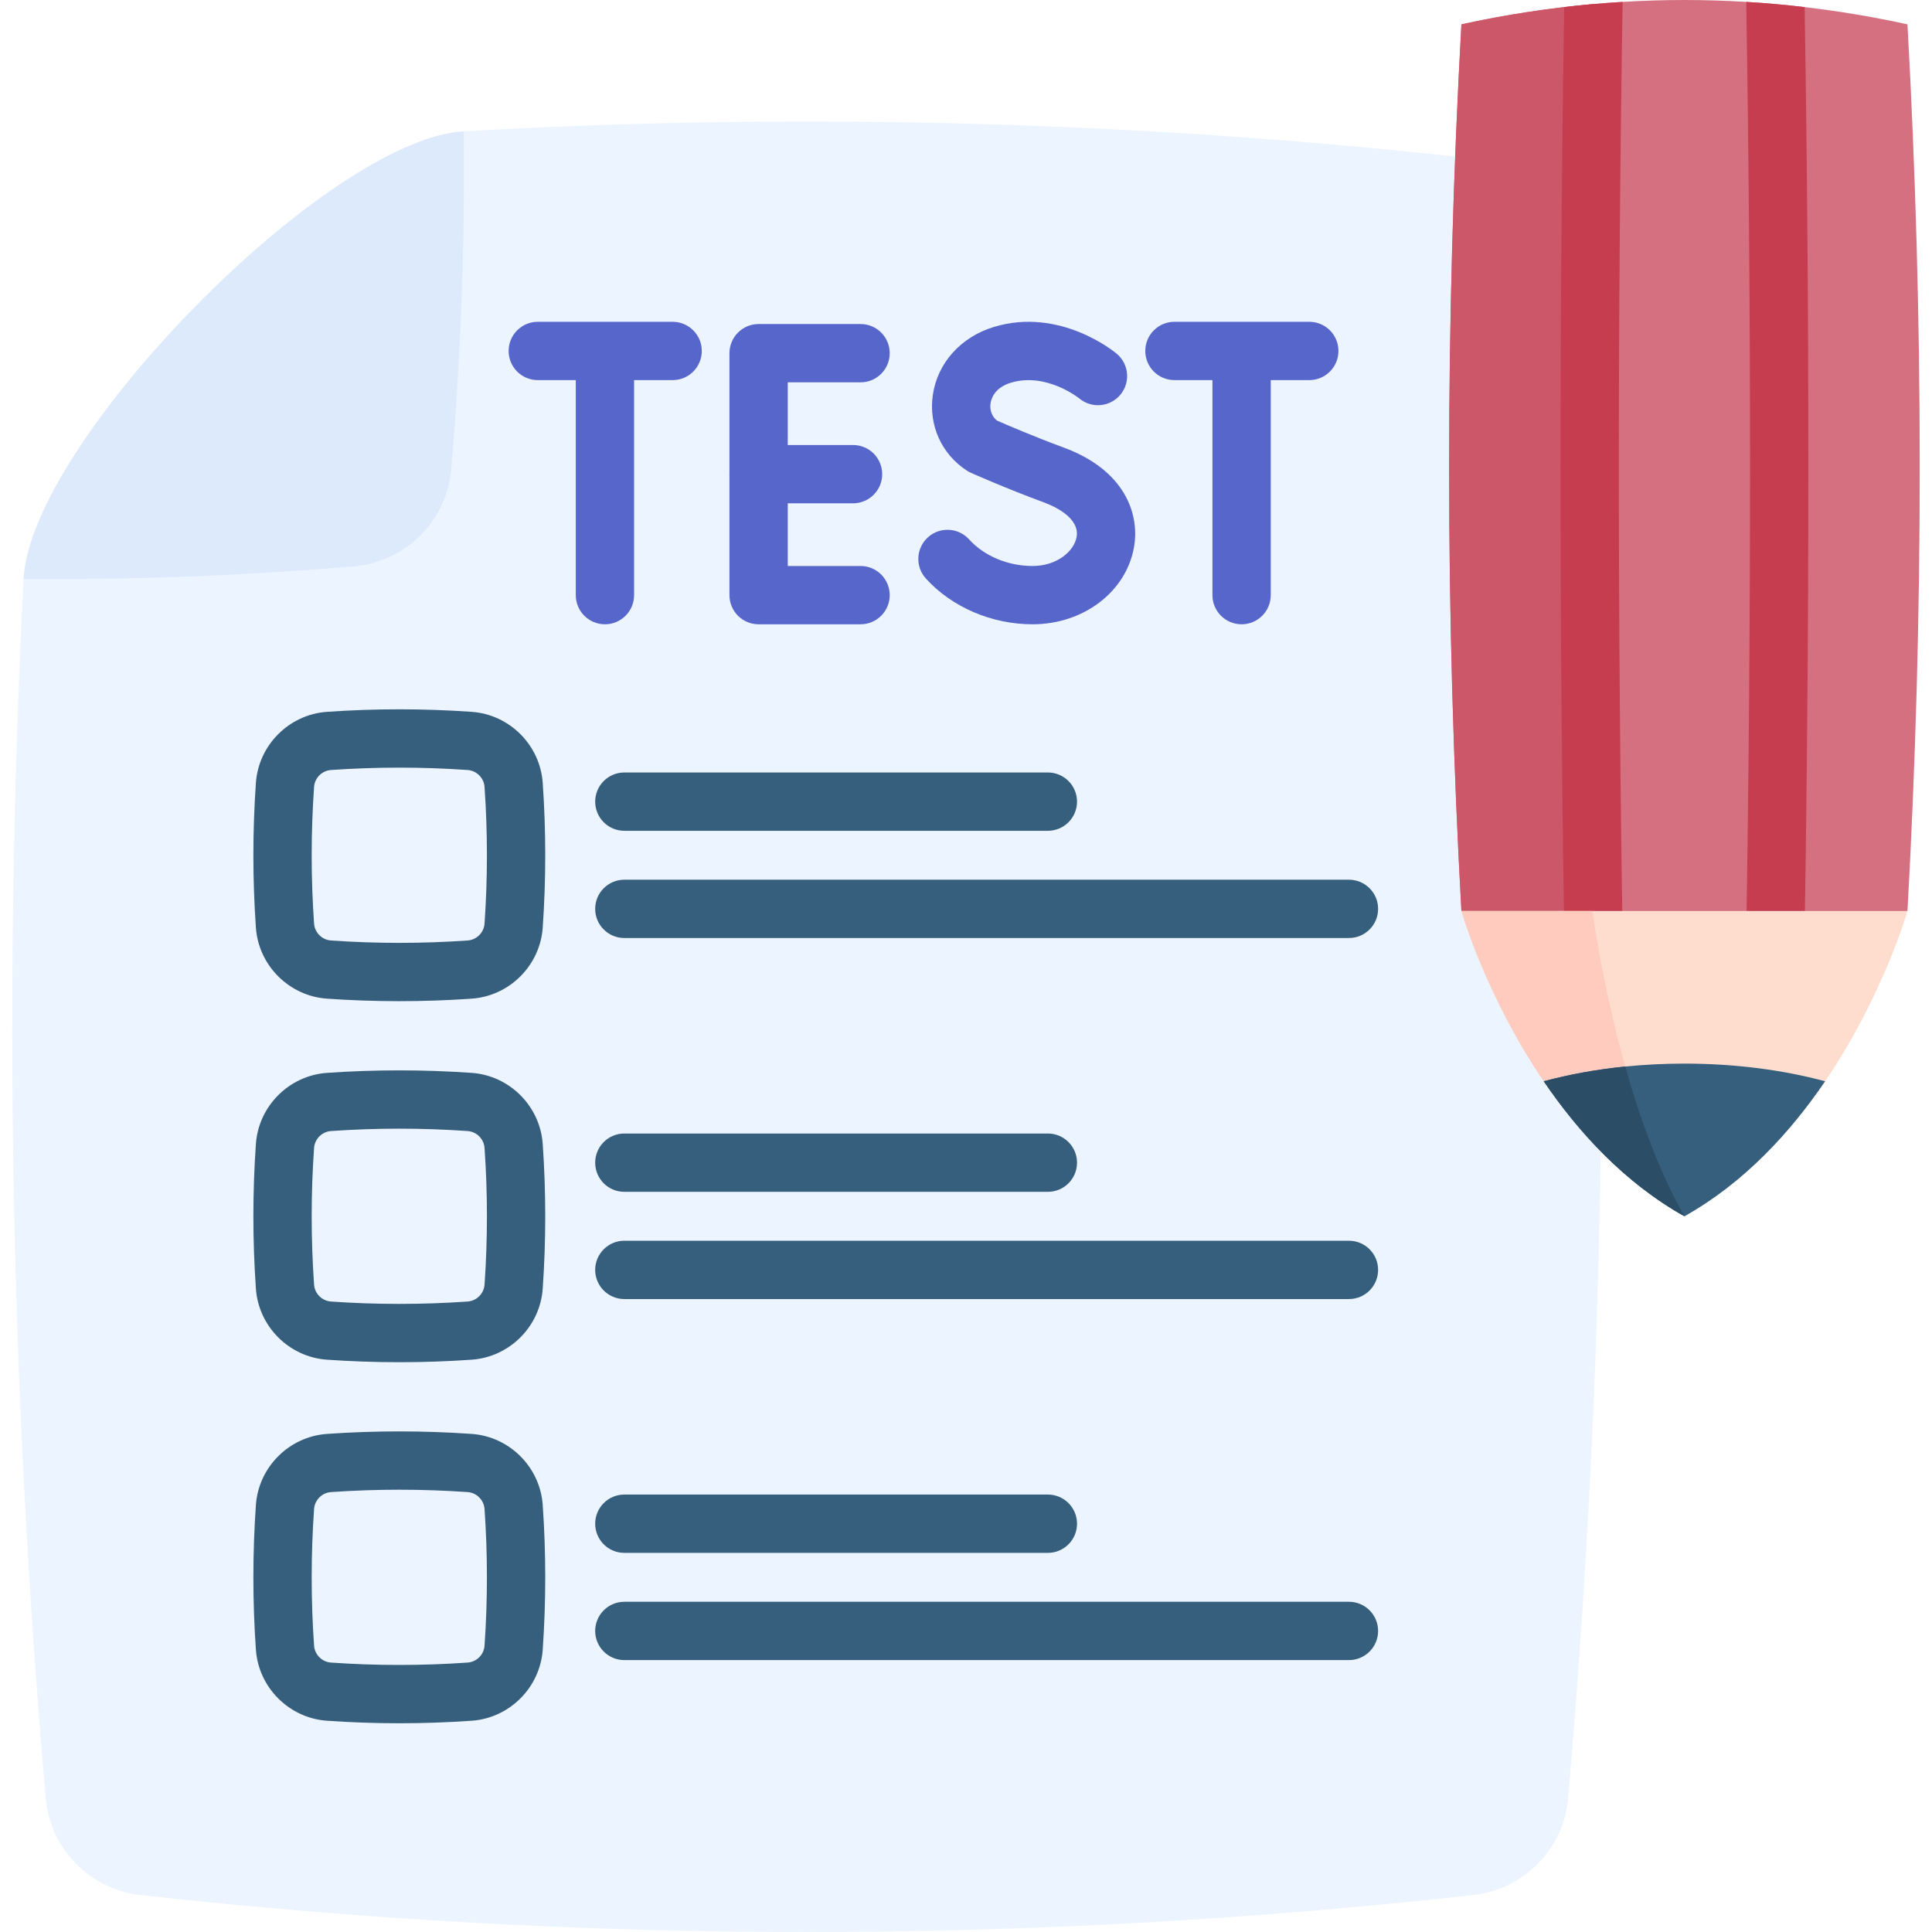
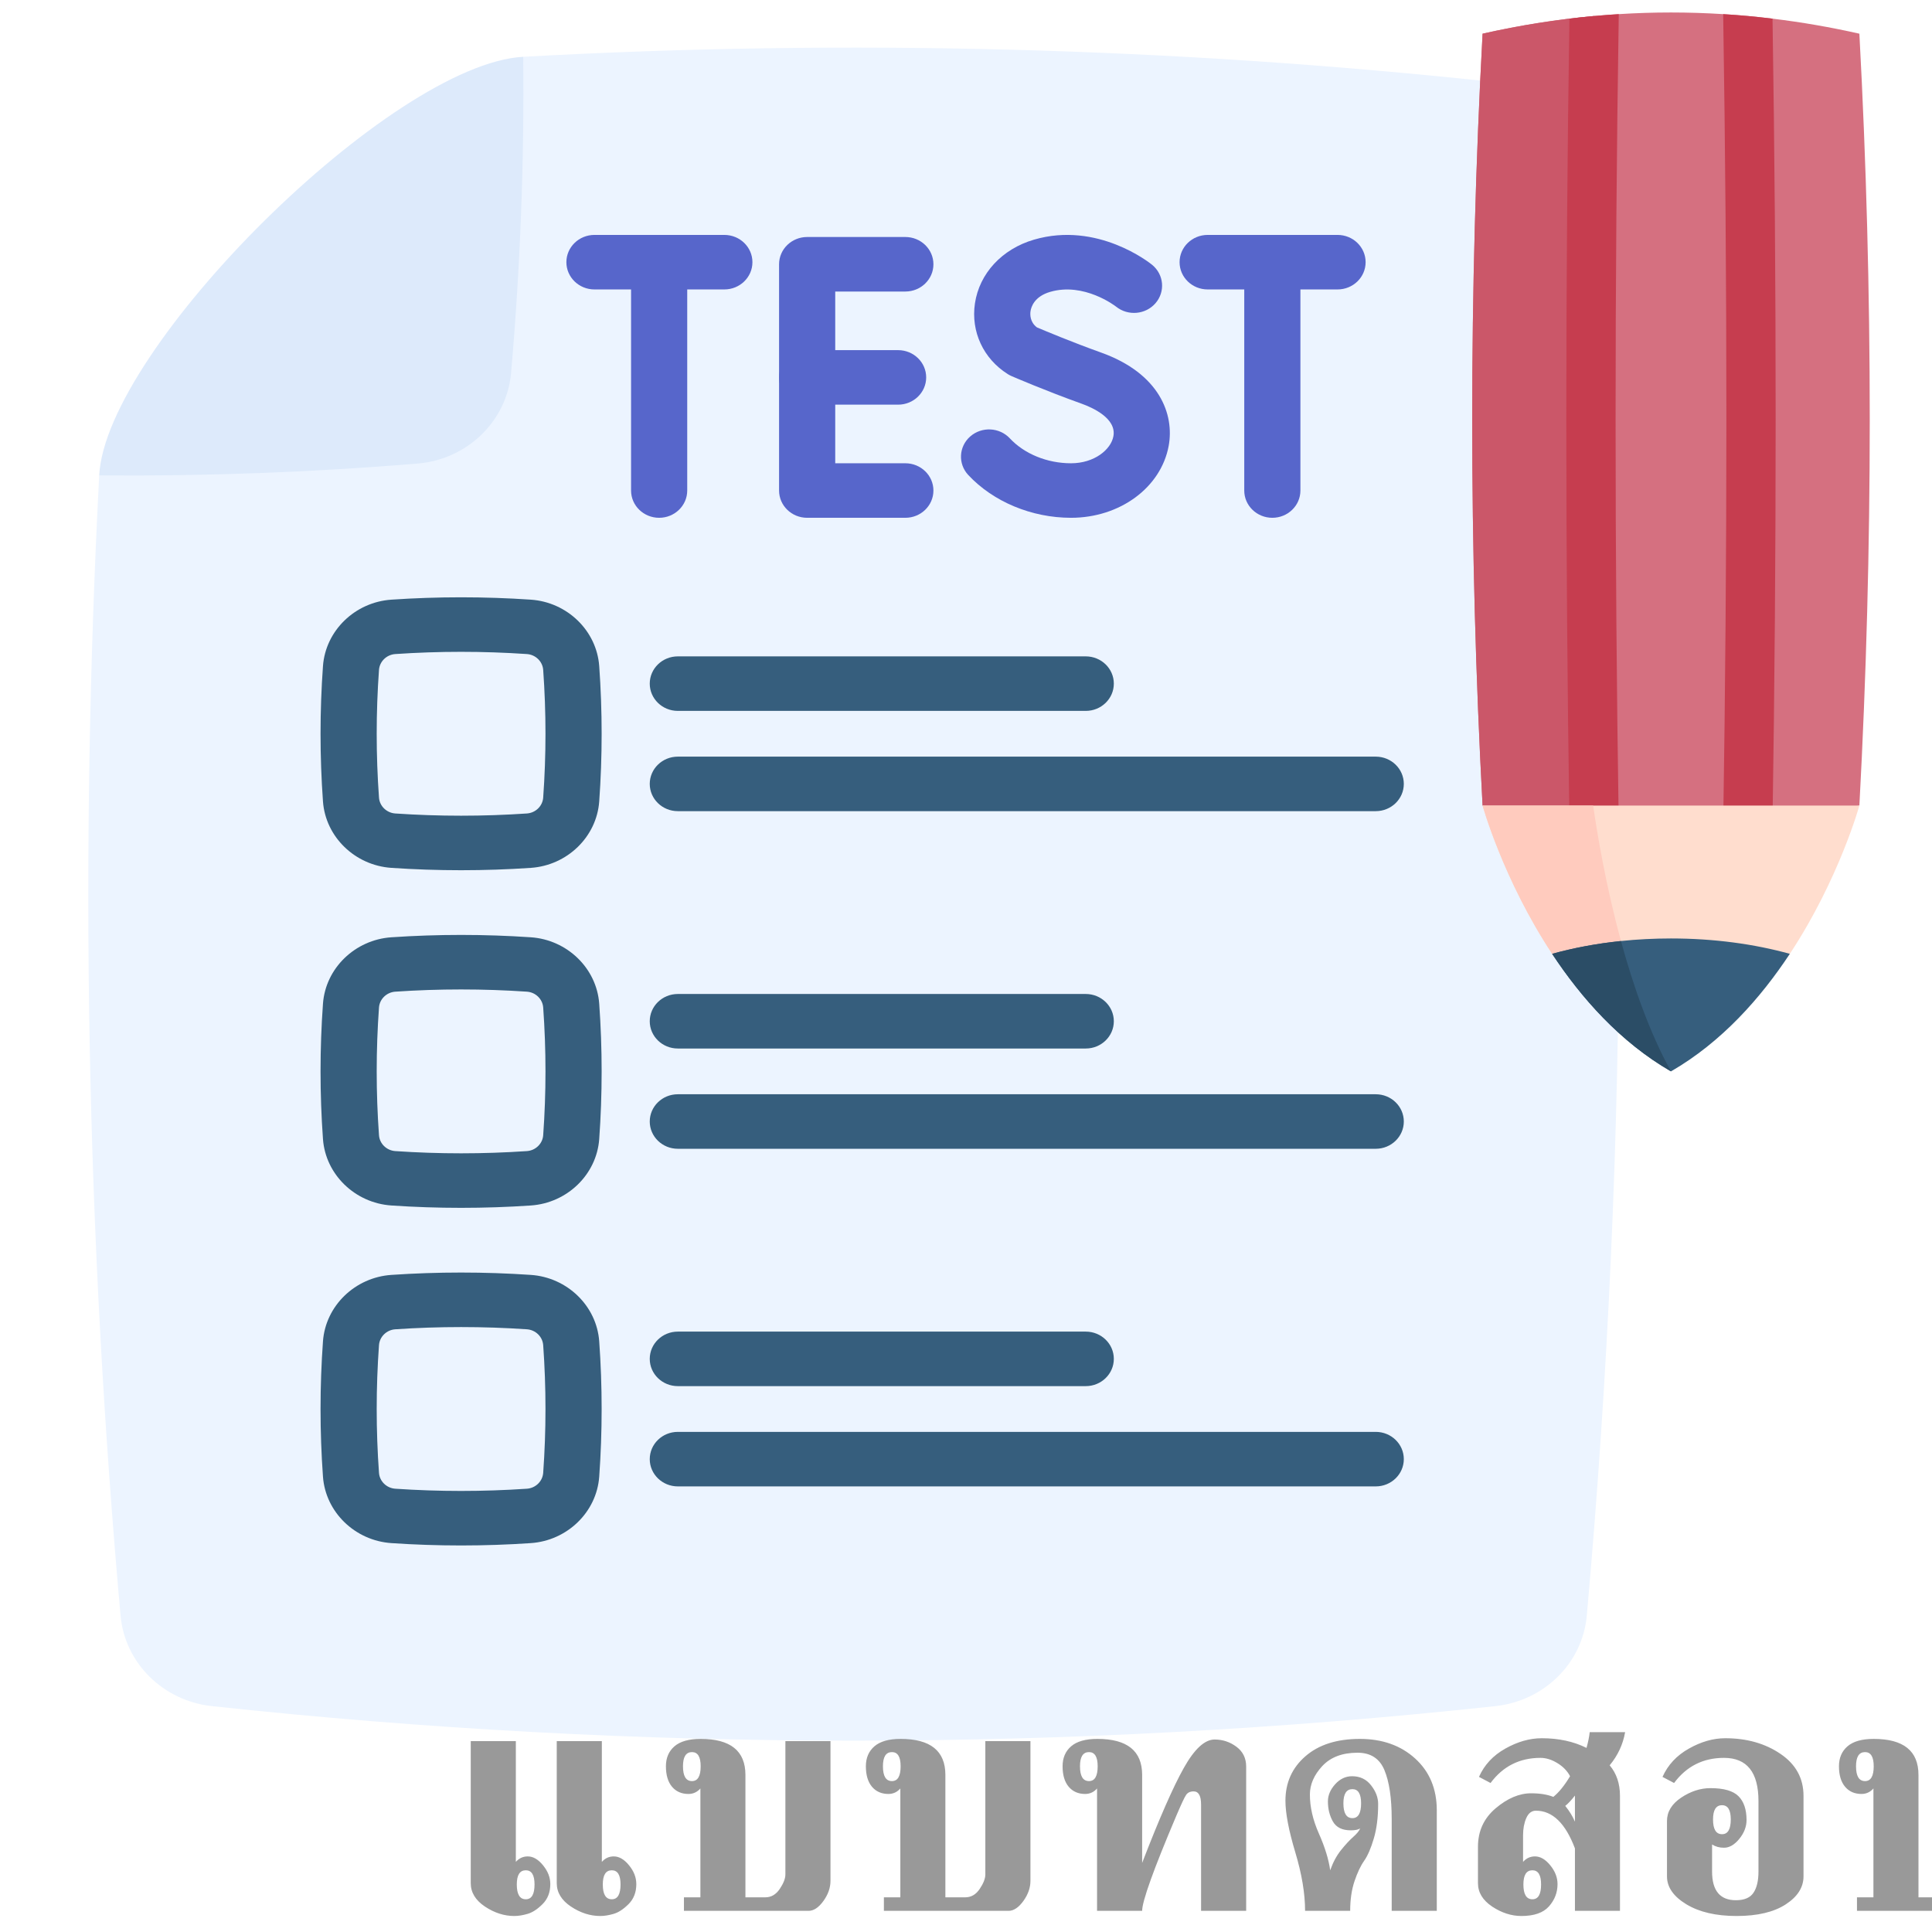
- <svg xmlns="http://www.w3.org/2000/svg" id="Capa_1" enable-background="new 0 0 512 512" height="512" viewBox="0 0 512 512" width="512">
-   <g>
-     <g>
-       <path d="m122.905 34.8c89.219-5.097 178.439-2.691 267.668 7.209 13.367 1.483 23.825 12.245 24.988 25.644 11.836 136.297 11.835 272.603 0 408.9-1.169 13.461-11.725 24.172-25.155 25.66-117.713 13.049-235.418 13.049-353.131 0-13.43-1.489-23.986-12.201-25.155-25.663-9.356-107.708-11.311-215.415-5.874-323.122" fill="#ecf4ff" />
-       <path d="m93.8 150.082c-29.185 2.48-58.369 3.594-87.554 3.346 1.817-36.235 80.436-116.566 116.659-118.628.314 29.863-.792 59.718-3.33 89.578-1.164 13.691-12.084 24.541-25.775 25.704z" fill="#ddeafb" />
+ <svg xmlns="http://www.w3.org/2000/svg" id="Capa_1" enable-background="new 0 0 512 512" height="512" viewBox="0 0 512 512" width="512" version="1.1">
+   <defs id="defs2072" />
+   <g id="g2067" transform="matrix(0.9631456,0,0,0.9351321,21.99705,-4.6756603e-4)">
+     <g id="g1989" transform="translate(-1.789507,-18.70483)">
+       <path d="m 122.905,34.8 c 89.219,-5.097 178.439,-2.691 267.668,7.209 13.367,1.483 23.825,12.245 24.988,25.644 11.836,136.297 11.835,272.603 0,408.9 -1.169,13.461 -11.725,24.172 -25.155,25.66 -117.713,13.049 -235.418,13.049 -353.131,0 C 23.845,500.724 13.289,490.012 12.12,476.55 2.764,368.842 0.809,261.135 6.246,153.428" fill="#ecf4ff" id="path1985" />
+       <path d="m 93.8,150.082 c -29.185,2.48 -58.369,3.594 -87.554,3.346 C 8.063,117.193 86.682,36.862 122.905,34.8 c 0.314,29.863 -0.792,59.718 -3.33,89.578 -1.164,13.691 -12.084,24.541 -25.775,25.704 z" fill="#ddeafb" id="path1987" />
    </g>
-     <g>
-       <path d="m505.5 241.411c-9.076 1.988-18.161 3.513-27.247 4.574-5.161.618-10.322 1.082-15.483 1.38-10.919.67-21.839.67-32.758 0-5.161-.309-10.322-.762-15.483-1.38-9.086-1.061-18.161-2.586-27.247-4.574-4.327-78.321-4.327-156.633 0-234.954 9.086-1.988 18.161-3.513 27.247-4.574 5.161-.618 10.322-1.071 15.483-1.38 10.92-.67 21.839-.67 32.758 0 5.161.299 10.322.762 15.483 1.38 9.086 1.061 18.172 2.586 27.247 4.574 4.337 78.321 4.337 156.632 0 234.954z" fill="#d57080" />
-       <path d="m422.356 246.793c-11.682-1.037-23.376-2.83-35.07-5.381-4.344-78.316-4.344-156.644 0-234.96 11.694-2.562 23.388-4.356 35.07-5.393-1.444 81.916-1.444 163.831 0 245.734z" fill="#cb5769" />
-       <path d="m430.084 252.093c.072 4.265-3.327 7.778-7.592 7.85h-.134c-4.213 0-7.654-3.369-7.726-7.592-.031-2.122-.072-4.244-.103-6.366-1.298-81.02-1.298-163.071 0-244.102 5.161-.618 10.322-1.071 15.483-1.38-1.329 81.927-1.329 164.936 0 246.863.02 1.575.041 3.151.072 4.727z" fill="#c63d4f" />
-       <path d="m478.253 245.984c-.031 2.122-.072 4.244-.103 6.366-.072 4.224-3.513 7.592-7.716 7.592h-.134c-4.275-.072-7.675-3.585-7.602-7.85.031-1.576.052-3.152.072-4.728 1.339-81.927 1.339-164.936 0-246.863 5.161.299 10.322.762 15.483 1.38 1.308 81.032 1.308 163.083 0 244.103z" fill="#c63d4f" />
-       <path d="m505.501 241.415s-6.347 22.23-21.571 44.763c-9.135 13.52-21.465 7.316-37.538 16.318-15.922-8.92-28.173-2.55-37.283-15.948-15.406-22.659-21.827-45.133-21.827-45.133z" fill="#ffddce" />
-       <path d="m446.391 302.496c-15.922-8.92-28.173-2.55-37.283-15.948-15.406-22.659-21.827-45.133-21.827-45.133h34.697c1.17 7.919 3.864 23.936 8.723 41.231 3.803 13.534 8.93 8.018 15.69 19.85z" fill="#ffcbbe" />
-       <path d="m483.674 286.548c-9.108 13.394-21.349 26.859-37.283 35.78-15.933-8.922-28.175-22.386-37.283-35.78 6.686-1.805 13.942-3.133 21.594-3.902 5.067-.512 10.308-.78 15.689-.78 13.476 0 26.159 1.689 37.283 4.682z" fill="#365e7d" />
-       <path d="m446.391 322.328c-15.933-8.922-28.175-22.386-37.283-35.78 6.686-1.805 13.942-3.133 21.594-3.902 3.808 13.534 8.933 27.849 15.689 39.682z" fill="#2b4d66" />
+     <g id="g2007" transform="matrix(0.8770088,0,0,0.9309945,45.44256,3.537582)">
+       <path d="m 505.5,241.411 c -9.076,1.988 -18.161,3.513 -27.247,4.574 -5.161,0.618 -10.322,1.082 -15.483,1.38 -10.919,0.67 -21.839,0.67 -32.758,0 -5.161,-0.309 -10.322,-0.762 -15.483,-1.38 -9.086,-1.061 -18.161,-2.586 -27.247,-4.574 -4.327,-78.321 -4.327,-156.633 0,-234.954 9.086,-1.988 18.161,-3.513 27.247,-4.574 5.161,-0.618 10.322,-1.071 15.483,-1.38 10.92,-0.67 21.839,-0.67 32.758,0 5.161,0.299 10.322,0.762 15.483,1.38 9.086,1.061 18.172,2.586 27.247,4.574 4.337,78.321 4.337,156.632 0,234.954 z" fill="#d57080" id="path1991" />
+       <path d="m 422.356,246.793 c -11.682,-1.037 -23.376,-2.83 -35.07,-5.381 -4.344,-78.316 -4.344,-156.644 0,-234.96 11.694,-2.562 23.388,-4.356 35.07,-5.393 -1.444,81.916 -1.444,163.831 0,245.734 z" fill="#cb5769" id="path1993" />
+       <path d="m 430.084,252.093 c 0.072,4.265 -3.327,7.778 -7.592,7.85 h -0.134 c -4.213,0 -7.654,-3.369 -7.726,-7.592 -0.031,-2.122 -0.072,-4.244 -0.103,-6.366 -1.298,-81.02 -1.298,-163.071 0,-244.102 5.161,-0.618 10.322,-1.071 15.483,-1.38 -1.329,81.927 -1.329,164.936 0,246.863 0.02,1.575 0.041,3.151 0.072,4.727 z" fill="#c63d4f" id="path1995" />
+       <path d="m 478.253,245.984 c -0.031,2.122 -0.072,4.244 -0.103,6.366 -0.072,4.224 -3.513,7.592 -7.716,7.592 H 470.3 c -4.275,-0.072 -7.675,-3.585 -7.602,-7.85 0.031,-1.576 0.052,-3.152 0.072,-4.728 1.339,-81.927 1.339,-164.936 0,-246.863 5.161,0.299 10.322,0.762 15.483,1.38 1.308,81.032 1.308,163.083 0,244.103 z" fill="#c63d4f" id="path1997" />
+       <path d="m 505.501,241.415 c 0,0 -6.347,22.23 -21.571,44.763 -9.135,13.52 -21.465,7.316 -37.538,16.318 -15.922,-8.92 -28.173,-2.55 -37.283,-15.948 -15.406,-22.659 -21.827,-45.133 -21.827,-45.133 z" fill="#ffddce" id="path1999" />
+       <path d="m 446.391,302.496 c -15.922,-8.92 -28.173,-2.55 -37.283,-15.948 -15.406,-22.659 -21.827,-45.133 -21.827,-45.133 h 34.697 c 1.17,7.919 3.864,23.936 8.723,41.231 3.803,13.534 8.93,8.018 15.69,19.85 z" fill="#ffcbbe" id="path2001" />
+       <path d="m 483.674,286.548 c -9.108,13.394 -21.349,26.859 -37.283,35.78 -15.933,-8.922 -28.175,-22.386 -37.283,-35.78 6.686,-1.805 13.942,-3.133 21.594,-3.902 5.067,-0.512 10.308,-0.78 15.689,-0.78 13.476,0 26.159,1.689 37.283,4.682 z" fill="#365e7d" id="path2003" />
+       <path d="m 446.391,322.328 c -15.933,-8.922 -28.175,-22.386 -37.283,-35.78 6.686,-1.805 13.942,-3.133 21.594,-3.902 3.808,13.534 8.933,27.849 15.689,39.682 z" fill="#2b4d66" id="path2005" />
    </g>
-     <g fill="#365e7d">
-       <g>
-         <path d="m105.821 265.321c-6.408 0-12.816-.222-19.179-.667-10.031-.701-18.125-8.795-18.826-18.826-.889-12.726-.889-25.632 0-38.358.701-10.031 8.794-18.125 18.826-18.826 12.725-.889 25.631-.889 38.358 0 10.031.701 18.125 8.795 18.826 18.826.889 12.726.889 25.632 0 38.358-.701 10.031-8.794 18.125-18.826 18.826-6.363.445-12.771.667-19.179.667zm18.64-8.374h.01zm-18.64-53.518c-6.049 0-12.096.21-18.102.63-2.392.167-4.321 2.097-4.488 4.488-.84 12.012-.84 24.192 0 36.204.167 2.392 2.096 4.322 4.488 4.489 12.011.84 24.191.84 36.203 0 2.392-.167 4.321-2.097 4.488-4.488.84-12.012.84-24.192 0-36.204-.167-2.392-2.096-4.322-4.488-4.489-6.004-.42-12.054-.63-18.101-.63z" />
-         <g>
-           <path d="m357.486 248.583h-192.03c-4.267 0-7.726-3.459-7.726-7.726s3.459-7.726 7.726-7.726h192.03c4.267 0 7.726 3.459 7.726 7.726 0 4.266-3.459 7.726-7.726 7.726z" />
-           <path d="m277.696 220.168h-112.24c-4.267 0-7.726-3.459-7.726-7.726s3.459-7.726 7.726-7.726h112.24c4.267 0 7.726 3.459 7.726 7.726s-3.459 7.726-7.726 7.726z" />
+     <g fill="#365e7d" id="g2039" transform="translate(-1.789507,-18.70483)">
+       <g id="g2017">
+         <path d="m 105.821,265.321 c -6.408,0 -12.816,-0.222 -19.179,-0.667 -10.031,-0.701 -18.125,-8.795 -18.826,-18.826 -0.889,-12.726 -0.889,-25.632 0,-38.358 0.701,-10.031 8.794,-18.125 18.826,-18.826 12.725,-0.889 25.631,-0.889 38.358,0 10.031,0.701 18.125,8.795 18.826,18.826 0.889,12.726 0.889,25.632 0,38.358 -0.701,10.031 -8.794,18.125 -18.826,18.826 -6.363,0.445 -12.771,0.667 -19.179,0.667 z m 18.64,-8.374 h 0.01 z m -18.64,-53.518 c -6.049,0 -12.096,0.21 -18.102,0.63 -2.392,0.167 -4.321,2.097 -4.488,4.488 -0.84,12.012 -0.84,24.192 0,36.204 0.167,2.392 2.096,4.322 4.488,4.489 12.011,0.84 24.191,0.84 36.203,0 2.392,-0.167 4.321,-2.097 4.488,-4.488 0.84,-12.012 0.84,-24.192 0,-36.204 -0.167,-2.392 -2.096,-4.322 -4.488,-4.489 -6.004,-0.42 -12.054,-0.63 -18.101,-0.63 z" id="path2009" />
+         <g id="g2015">
+           <path d="m 357.486,248.583 h -192.03 c -4.267,0 -7.726,-3.459 -7.726,-7.726 0,-4.267 3.459,-7.726 7.726,-7.726 h 192.03 c 4.267,0 7.726,3.459 7.726,7.726 0,4.266 -3.459,7.726 -7.726,7.726 z" id="path2011" />
+           <path d="m 277.696,220.168 h -112.24 c -4.267,0 -7.726,-3.459 -7.726,-7.726 0,-4.267 3.459,-7.726 7.726,-7.726 h 112.24 c 4.267,0 7.726,3.459 7.726,7.726 0,4.267 -3.459,7.726 -7.726,7.726 z" id="path2013" />
        </g>
      </g>
-       <g>
-         <path d="m105.821 361c-6.408 0-12.816-.222-19.179-.667-10.031-.701-18.125-8.794-18.826-18.826-.889-12.726-.889-25.632 0-38.358.701-10.031 8.794-18.124 18.826-18.825 12.725-.89 25.632-.89 38.358 0 10.031.701 18.125 8.795 18.826 18.826.889 12.726.889 25.632 0 38.358-.701 10.031-8.794 18.125-18.826 18.825-6.363.445-12.771.667-19.179.667zm-.001-61.892c-6.048 0-12.096.21-18.101.63-2.392.167-4.321 2.097-4.488 4.488-.84 12.012-.84 24.192 0 36.204.167 2.392 2.096 4.321 4.488 4.488 12.013.84 24.192.84 36.204 0 2.392-.167 4.321-2.097 4.488-4.488.84-12.012.84-24.192 0-36.204-.167-2.392-2.096-4.321-4.488-4.488-6.006-.42-12.055-.63-18.103-.63z" />
-         <g>
-           <path d="m357.486 344.262h-192.03c-4.267 0-7.726-3.459-7.726-7.726s3.459-7.726 7.726-7.726h192.03c4.267 0 7.726 3.459 7.726 7.726s-3.459 7.726-7.726 7.726z" />
-           <path d="m277.696 315.847h-112.24c-4.267 0-7.726-3.459-7.726-7.726s3.459-7.726 7.726-7.726h112.24c4.267 0 7.726 3.459 7.726 7.726s-3.459 7.726-7.726 7.726z" />
+       <g id="g2027">
+         <path d="m 105.821,361 c -6.408,0 -12.816,-0.222 -19.179,-0.667 -10.031,-0.701 -18.125,-8.794 -18.826,-18.826 -0.889,-12.726 -0.889,-25.632 0,-38.358 0.701,-10.031 8.794,-18.124 18.826,-18.825 12.725,-0.89 25.632,-0.89 38.358,0 10.031,0.701 18.125,8.795 18.826,18.826 0.889,12.726 0.889,25.632 0,38.358 -0.701,10.031 -8.794,18.125 -18.826,18.825 -6.363,0.445 -12.771,0.667 -19.179,0.667 z m -0.001,-61.892 c -6.048,0 -12.096,0.21 -18.101,0.63 -2.392,0.167 -4.321,2.097 -4.488,4.488 -0.84,12.012 -0.84,24.192 0,36.204 0.167,2.392 2.096,4.321 4.488,4.488 12.013,0.84 24.192,0.84 36.204,0 2.392,-0.167 4.321,-2.097 4.488,-4.488 0.84,-12.012 0.84,-24.192 0,-36.204 -0.167,-2.392 -2.096,-4.321 -4.488,-4.488 -6.006,-0.42 -12.055,-0.63 -18.103,-0.63 z" id="path2019" />
+         <g id="g2025">
+           <path d="m 357.486,344.262 h -192.03 c -4.267,0 -7.726,-3.459 -7.726,-7.726 0,-4.267 3.459,-7.726 7.726,-7.726 h 192.03 c 4.267,0 7.726,3.459 7.726,7.726 0,4.267 -3.459,7.726 -7.726,7.726 z" id="path2021" />
+           <path d="m 277.696,315.847 h -112.24 c -4.267,0 -7.726,-3.459 -7.726,-7.726 0,-4.267 3.459,-7.726 7.726,-7.726 h 112.24 c 4.267,0 7.726,3.459 7.726,7.726 0,4.267 -3.459,7.726 -7.726,7.726 z" id="path2023" />
        </g>
      </g>
-       <g>
-         <path d="m105.821 456.68c-6.408 0-12.816-.222-19.179-.667-10.031-.701-18.125-8.795-18.826-18.826-.889-12.726-.889-25.632 0-38.358.701-10.031 8.794-18.125 18.826-18.826 12.727-.889 25.632-.889 38.358 0 10.031.701 18.125 8.795 18.826 18.826.889 12.726.889 25.632 0 38.358-.701 10.031-8.794 18.125-18.826 18.826-6.363.444-12.771.667-19.179.667zm18.64-8.375h.01zm-18.641-53.517c-6.048 0-12.096.21-18.101.629-2.392.167-4.321 2.097-4.488 4.489-.84 12.012-.84 24.192 0 36.204.167 2.392 2.096 4.322 4.488 4.489 12.011.84 24.191.84 36.203 0 2.392-.167 4.321-2.097 4.488-4.488.84-12.012.84-24.192 0-36.204-.167-2.392-2.096-4.322-4.488-4.489-6.005-.42-12.054-.63-18.102-.63z" />
-         <g>
-           <path d="m357.486 439.941h-192.03c-4.267 0-7.726-3.459-7.726-7.726s3.459-7.726 7.726-7.726h192.03c4.267 0 7.726 3.459 7.726 7.726s-3.459 7.726-7.726 7.726z" />
-           <path d="m277.696 411.526h-112.24c-4.267 0-7.726-3.459-7.726-7.726s3.459-7.726 7.726-7.726h112.24c4.267 0 7.726 3.459 7.726 7.726s-3.459 7.726-7.726 7.726z" />
+       <g id="g2037">
+         <path d="m 105.821,456.68 c -6.408,0 -12.816,-0.222 -19.179,-0.667 -10.031,-0.701 -18.125,-8.795 -18.826,-18.826 -0.889,-12.726 -0.889,-25.632 0,-38.358 0.701,-10.031 8.794,-18.125 18.826,-18.826 12.727,-0.889 25.632,-0.889 38.358,0 10.031,0.701 18.125,8.795 18.826,18.826 0.889,12.726 0.889,25.632 0,38.358 -0.701,10.031 -8.794,18.125 -18.826,18.826 -6.363,0.444 -12.771,0.667 -19.179,0.667 z m 18.64,-8.375 h 0.01 z M 105.82,394.788 c -6.048,0 -12.096,0.21 -18.101,0.629 -2.392,0.167 -4.321,2.097 -4.488,4.489 -0.84,12.012 -0.84,24.192 0,36.204 0.167,2.392 2.096,4.322 4.488,4.489 12.011,0.84 24.191,0.84 36.203,0 2.392,-0.167 4.321,-2.097 4.488,-4.488 0.84,-12.012 0.84,-24.192 0,-36.204 -0.167,-2.392 -2.096,-4.322 -4.488,-4.489 -6.005,-0.42 -12.054,-0.63 -18.102,-0.63 z" id="path2029" />
+         <g id="g2035">
+           <path d="m 357.486,439.941 h -192.03 c -4.267,0 -7.726,-3.459 -7.726,-7.726 0,-4.267 3.459,-7.726 7.726,-7.726 h 192.03 c 4.267,0 7.726,3.459 7.726,7.726 0,4.267 -3.459,7.726 -7.726,7.726 z" id="path2031" />
+           <path d="m 277.696,411.526 h -112.24 c -4.267,0 -7.726,-3.459 -7.726,-7.726 0,-4.267 3.459,-7.726 7.726,-7.726 h 112.24 c 4.267,0 7.726,3.459 7.726,7.726 0,4.267 -3.459,7.726 -7.726,7.726 z" id="path2033" />
        </g>
      </g>
    </g>
-     <g>
-       <g fill="#5766cb">
-         <path d="m228.057 165.445h-27.019c-4.267 0-7.726-3.459-7.726-7.726v-64.122c0-4.267 3.459-7.726 7.726-7.726h27.019c4.267 0 7.726 3.459 7.726 7.726s-3.459 7.726-7.726 7.726h-19.292v48.67h19.292c4.267 0 7.726 3.459 7.726 7.726.001 4.267-3.459 7.726-7.726 7.726z" />
-         <path d="m226.065 133.384h-25.026c-4.267 0-7.726-3.459-7.726-7.726s3.459-7.726 7.726-7.726h25.026c4.267 0 7.726 3.459 7.726 7.726s-3.459 7.726-7.726 7.726z" />
+     <g id="g2065" transform="translate(-1.789507,-18.70483)">
+       <g fill="#5766cb" id="g2045">
+         <path d="m 228.057,165.445 h -27.019 c -4.267,0 -7.726,-3.459 -7.726,-7.726 V 93.597 c 0,-4.267 3.459,-7.726 7.726,-7.726 h 27.019 c 4.267,0 7.726,3.459 7.726,7.726 0,4.267 -3.459,7.726 -7.726,7.726 h -19.292 v 48.67 h 19.292 c 4.267,0 7.726,3.459 7.726,7.726 0.001,4.267 -3.459,7.726 -7.726,7.726 z" id="path2041" />
+         <path d="m 226.065,133.384 h -25.026 c -4.267,0 -7.726,-3.459 -7.726,-7.726 0,-4.267 3.459,-7.726 7.726,-7.726 h 25.026 c 4.267,0 7.726,3.459 7.726,7.726 0,4.267 -3.459,7.726 -7.726,7.726 z" id="path2043" />
      </g>
-       <g>
-         <path d="m273.643 165.445c-10.822 0-21.393-4.535-28.276-12.131-2.866-3.162-2.625-8.048.536-10.913 3.163-2.866 8.049-2.625 10.913.537 4.004 4.418 10.294 7.055 16.827 7.055 6.444 0 10.99-3.893 11.661-7.657.907-5.08-5.794-8.137-8.716-9.215-10.025-3.698-18.926-7.66-19.3-7.827-.372-.166-.73-.361-1.072-.584-6.704-4.371-10.158-12.036-9.013-20.005 1.22-8.502 7.443-15.43 16.24-18.08 17.49-5.271 31.9 6.611 32.505 7.119 3.266 2.746 3.688 7.619.943 10.886-2.735 3.253-7.582 3.684-10.848.975-.228-.183-8.828-6.991-18.143-4.184-4.354 1.312-5.229 4.27-5.402 5.481-.128.893-.192 3.044 1.753 4.576 2.223.974 9.676 4.192 17.685 7.147 16.117 5.945 20.165 17.55 18.58 26.428-2.11 11.815-13.412 20.392-26.873 20.392z" fill="#5766cb" />
+       <g id="g2049">
+         <path d="m 273.643,165.445 c -10.822,0 -21.393,-4.535 -28.276,-12.131 -2.866,-3.162 -2.625,-8.048 0.536,-10.913 3.163,-2.866 8.049,-2.625 10.913,0.537 4.004,4.418 10.294,7.055 16.827,7.055 6.444,0 10.99,-3.893 11.661,-7.657 0.907,-5.08 -5.794,-8.137 -8.716,-9.215 -10.025,-3.698 -18.926,-7.66 -19.3,-7.827 -0.372,-0.166 -0.73,-0.361 -1.072,-0.584 -6.704,-4.371 -10.158,-12.036 -9.013,-20.005 1.22,-8.502 7.443,-15.43 16.24,-18.08 17.49,-5.271 31.9,6.611 32.505,7.119 3.266,2.746 3.688,7.619 0.943,10.886 -2.735,3.253 -7.582,3.684 -10.848,0.975 -0.228,-0.183 -8.828,-6.991 -18.143,-4.184 -4.354,1.312 -5.229,4.27 -5.402,5.481 -0.128,0.893 -0.192,3.044 1.753,4.576 2.223,0.974 9.676,4.192 17.685,7.147 16.117,5.945 20.165,17.55 18.58,26.428 -2.11,11.815 -13.412,20.392 -26.873,20.392 z" fill="#5766cb" id="path2047" />
      </g>
-       <g fill="#5766cb">
-         <g>
-           <path d="m178.256 100.732h-35.739c-4.267 0-7.726-3.459-7.726-7.726s3.459-7.726 7.726-7.726h35.739c4.267 0 7.726 3.459 7.726 7.726s-3.459 7.726-7.726 7.726z" />
-           <path d="m160.315 165.445c-4.267 0-7.726-3.459-7.726-7.726v-62.647c0-4.267 3.459-7.726 7.726-7.726s7.726 3.459 7.726 7.726v62.647c0 4.267-3.459 7.726-7.726 7.726z" />
+       <g fill="#5766cb" id="g2063">
+         <g id="g2055">
+           <path d="m 178.256,100.732 h -35.739 c -4.267,0 -7.726,-3.459 -7.726,-7.726 0,-4.267 3.459,-7.726 7.726,-7.726 h 35.739 c 4.267,0 7.726,3.459 7.726,7.726 0,4.267 -3.459,7.726 -7.726,7.726 z" id="path2051" />
+           <path d="m 160.315,165.445 c -4.267,0 -7.726,-3.459 -7.726,-7.726 V 95.072 c 0,-4.267 3.459,-7.726 7.726,-7.726 4.267,0 7.726,3.459 7.726,7.726 v 62.647 c 0,4.267 -3.459,7.726 -7.726,7.726 z" id="path2053" />
        </g>
-         <g>
-           <path d="m346.976 100.732h-35.738c-4.267 0-7.726-3.459-7.726-7.726s3.459-7.726 7.726-7.726h35.738c4.267 0 7.726 3.459 7.726 7.726s-3.459 7.726-7.726 7.726z" />
-           <path d="m329.034 165.445c-4.267 0-7.726-3.459-7.726-7.726v-62.647c0-4.267 3.459-7.726 7.726-7.726s7.726 3.459 7.726 7.726v62.647c0 4.267-3.459 7.726-7.726 7.726z" />
+         <g id="g2061">
+           <path d="m 346.976,100.732 h -35.738 c -4.267,0 -7.726,-3.459 -7.726,-7.726 0,-4.267 3.459,-7.726 7.726,-7.726 h 35.738 c 4.267,0 7.726,3.459 7.726,7.726 0,4.267 -3.459,7.726 -7.726,7.726 z" id="path2057" />
+           <path d="m 329.034,165.445 c -4.267,0 -7.726,-3.459 -7.726,-7.726 V 95.072 c 0,-4.267 3.459,-7.726 7.726,-7.726 4.267,0 7.726,3.459 7.726,7.726 v 62.647 c 0,4.267 -3.459,7.726 -7.726,7.726 z" id="path2059" />
        </g>
      </g>
    </g>
+     <text xml:space="preserve" style="font-style:normal;font-variant:normal;font-weight:normal;font-stretch:normal;font-size:89.916px;font-family:th;-inkscape-font-specification:th;opacity:0.8;fill:#b7c4c8;fill-rule:evenodd;stroke-width:0.91;paint-order:fill markers stroke" x="102.524" y="533.59" id="text392" transform="scale(0.98535,1.014868)">
+       <tspan id="tspan390" x="102.524" y="533.59" style="font-style:normal;font-variant:normal;font-weight:bold;font-stretch:normal;font-size:89.916px;font-family:'TH SarabunPSK';-inkscape-font-specification:'TH SarabunPSK Bold';fill:#808080;stroke-width:0.91">แบบทดสอบ</tspan>
+     </text>
  </g>
</svg>
